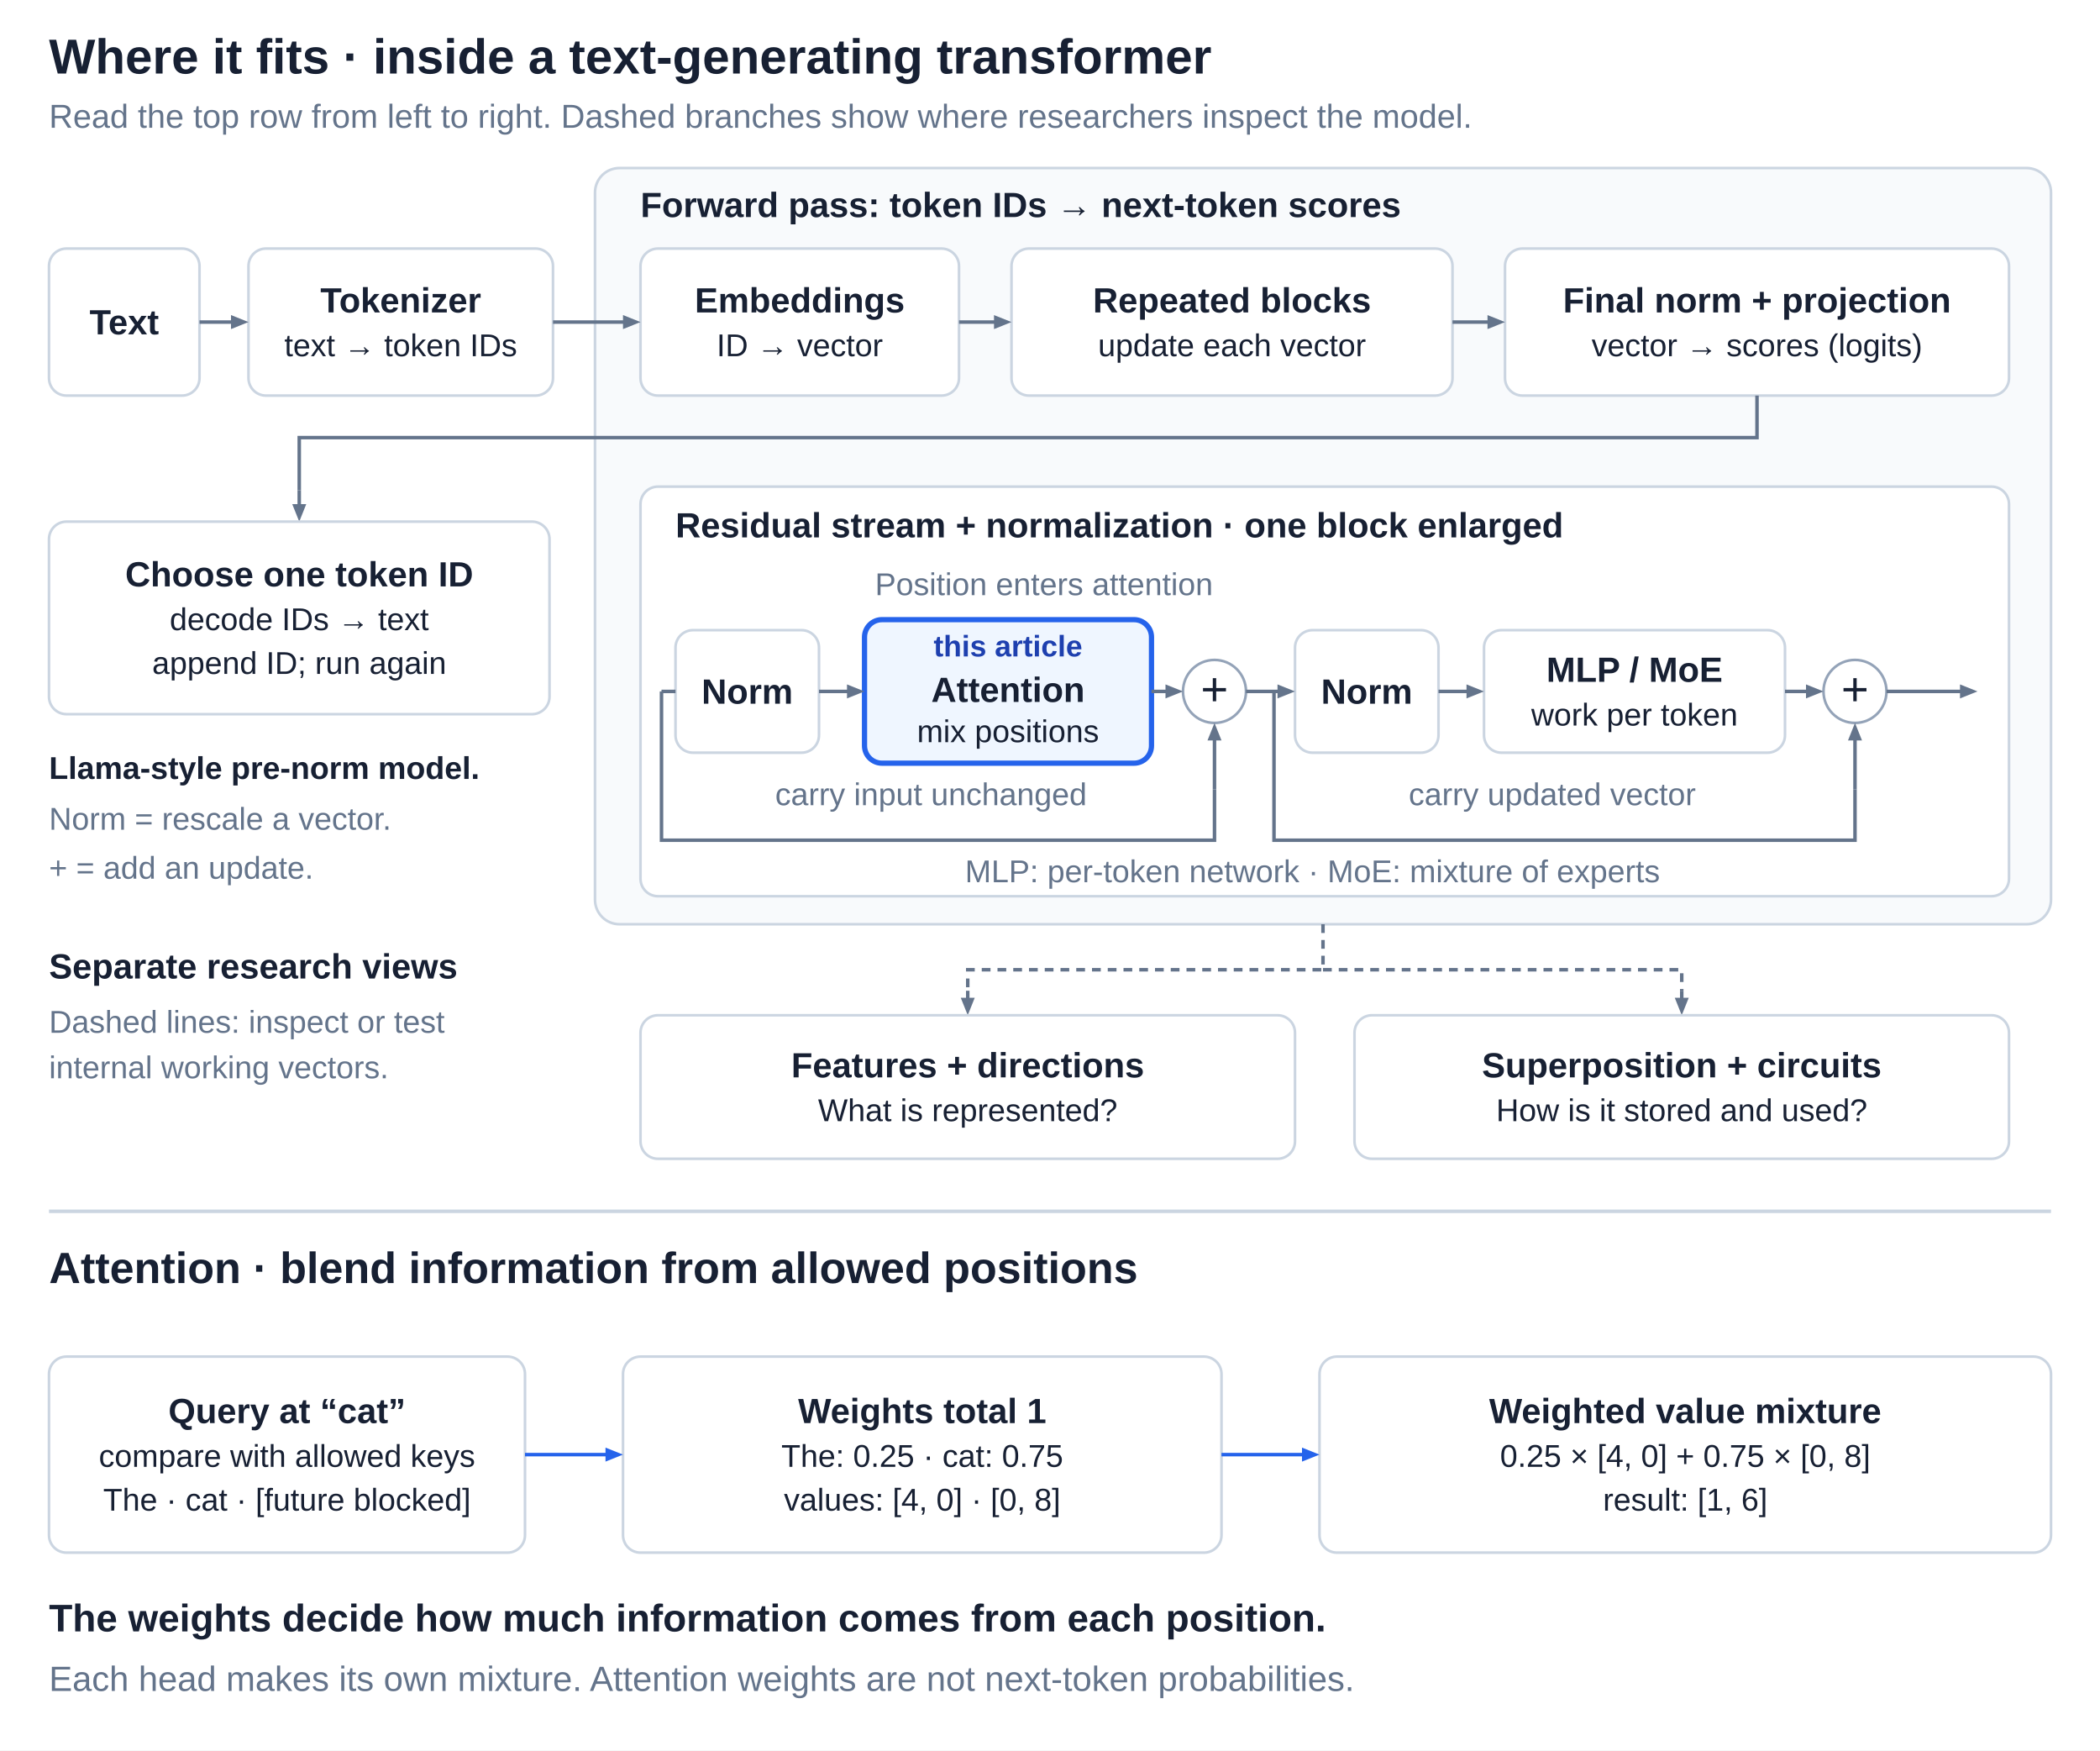
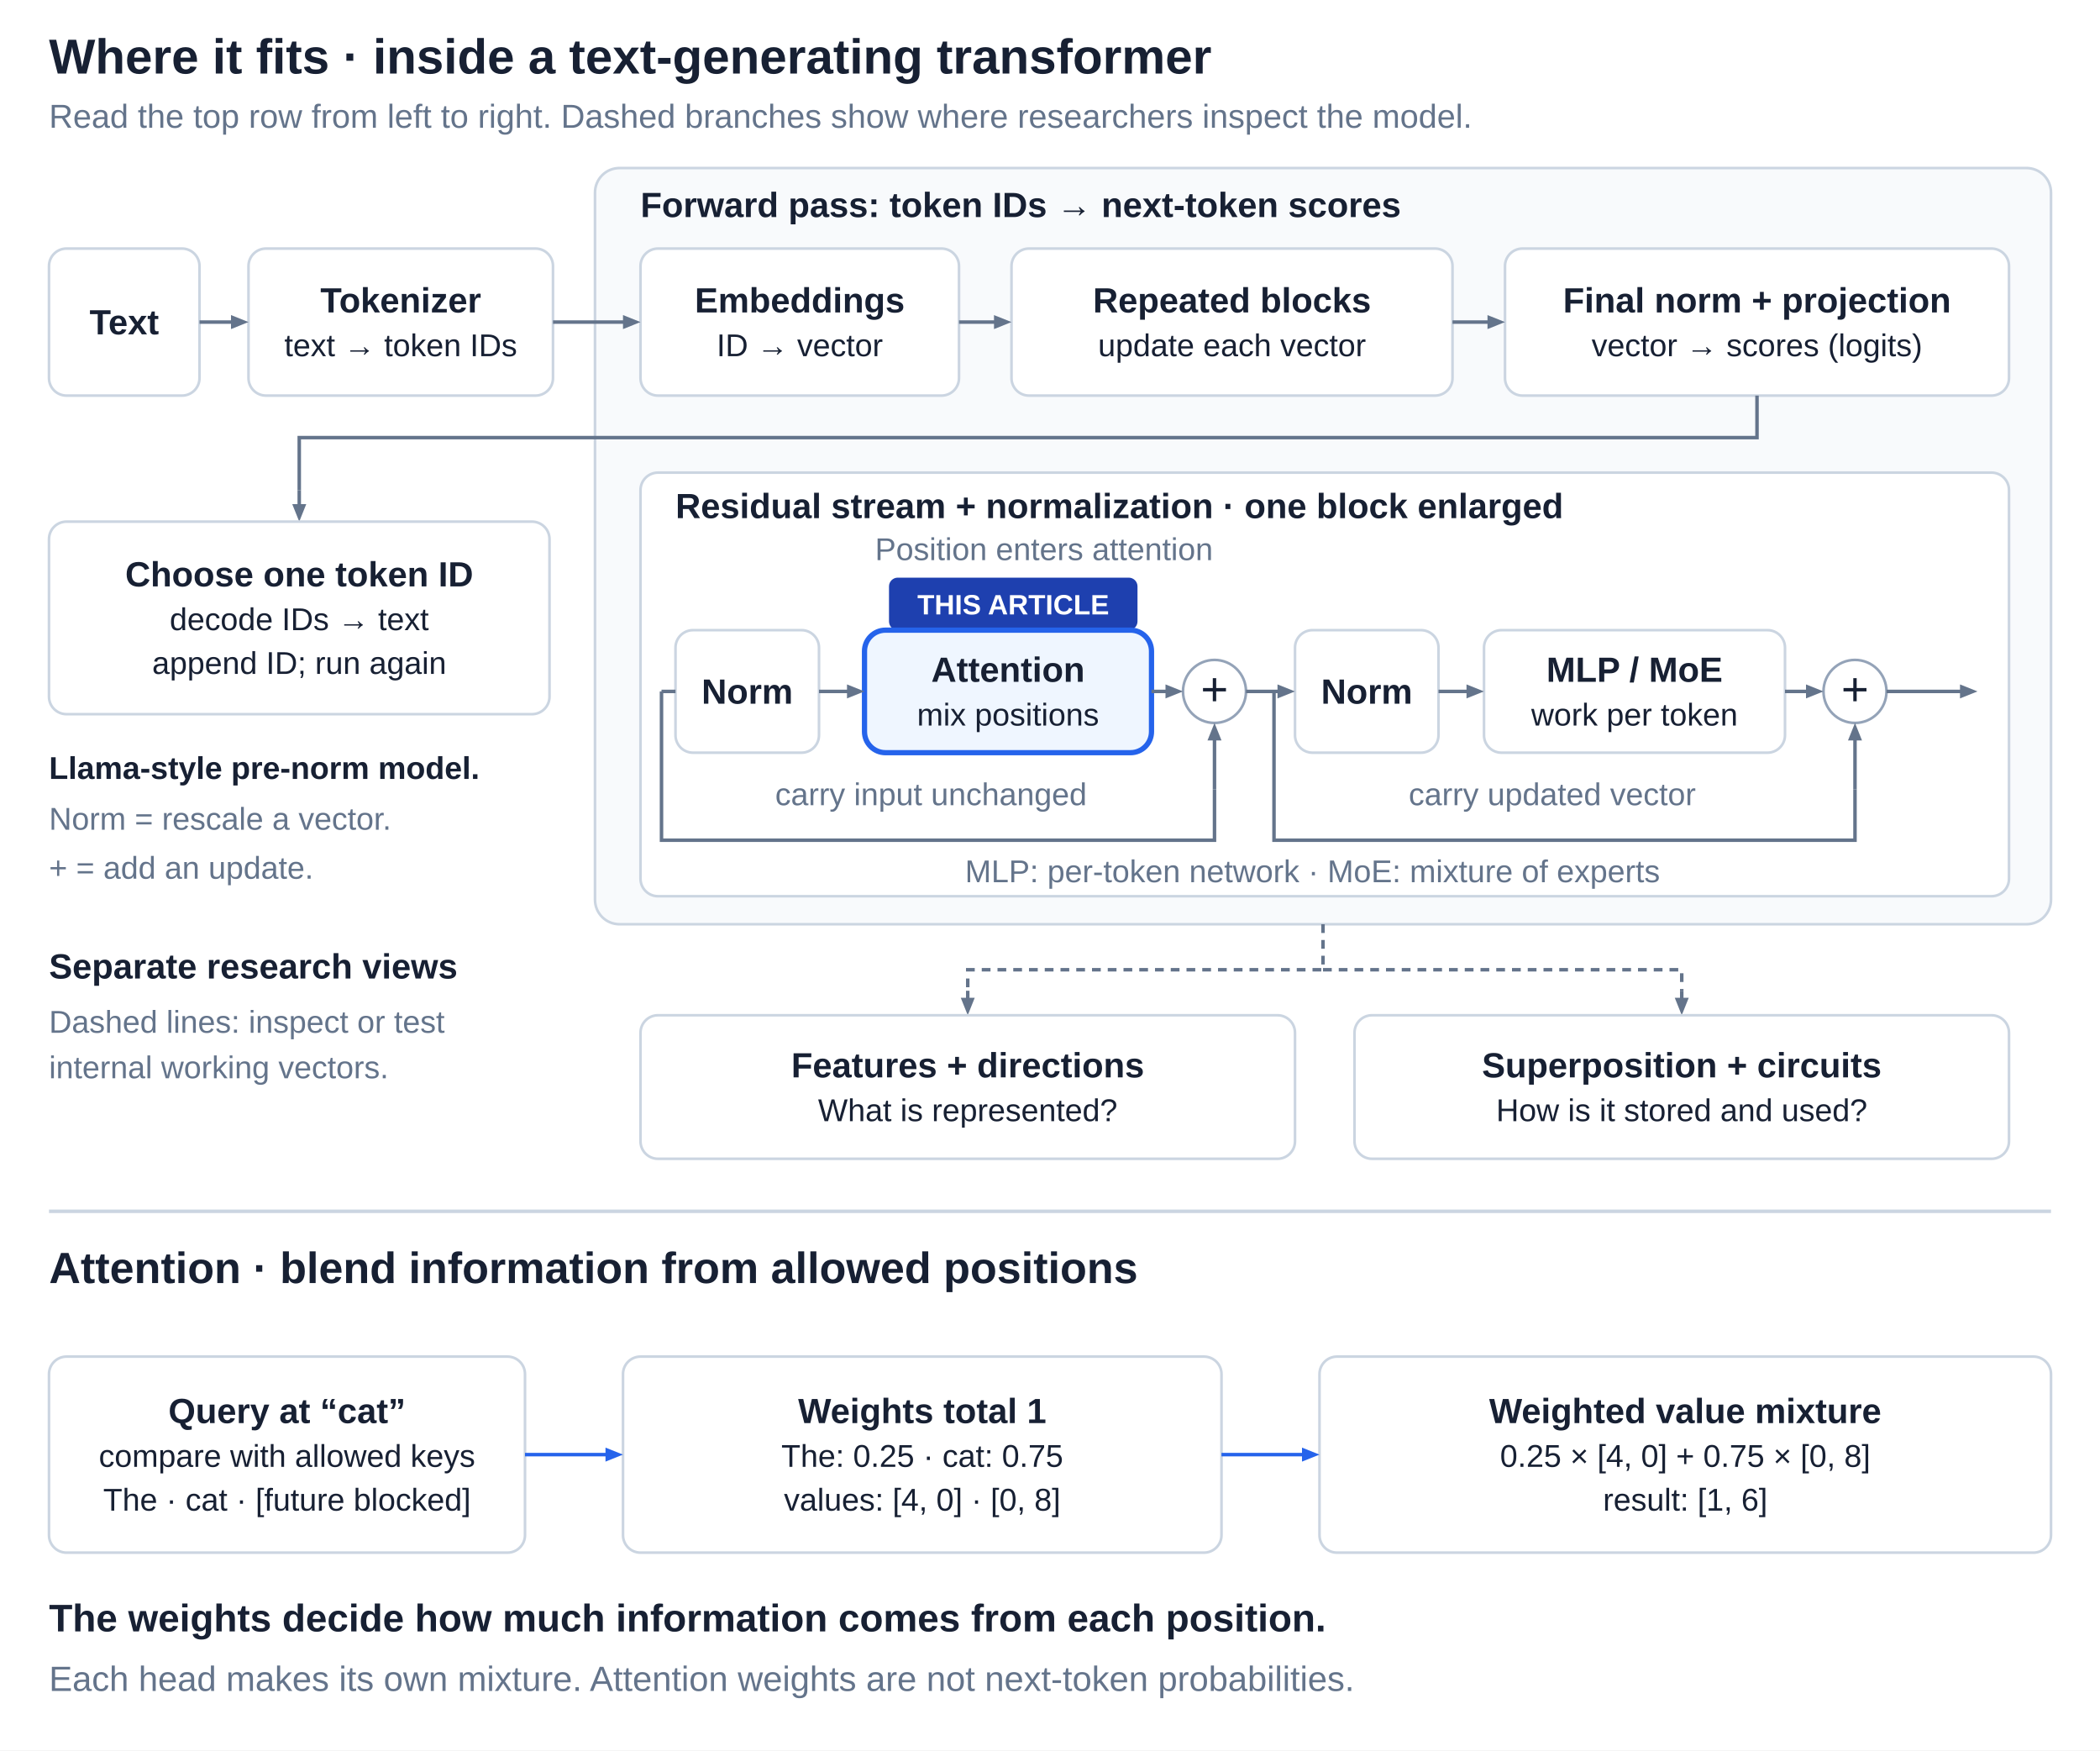
<svg xmlns="http://www.w3.org/2000/svg" width="1500" height="1250" viewBox="0 0 1200 1000" role="img" aria-labelledby="title desc">
  <defs>
    <style>text {font-family: Arial, Helvetica, sans-serif;}</style>
  </defs>
  <rect width="1200" height="1000" fill="#fff" />
  <g id="shared-flow">
    <text x="28" y="42" font-size="28" font-weight="700" fill="#172033" text-anchor="start">Where it fits · inside a text-generating transformer</text>
    <text x="28" y="73" font-size="19" font-weight="400" fill="#64748b" text-anchor="start">Read the top row from left to right. Dashed branches show where researchers inspect the model.</text>
    <rect x="340" y="96" width="832" height="432" rx="14" fill="#f8fafc" stroke="#cbd5e1" stroke-width="1.5" id="forward-pass-region" />
    <text x="366" y="124" font-size="20" font-weight="700" fill="#172033" text-anchor="start">Forward pass: token IDs → next-token scores</text>
    <rect x="28" y="142" width="86" height="84" rx="10" fill="#fff" stroke="#cbd5e1" stroke-width="1.5" />
    <text x="71.0" y="191.0" font-size="20" font-weight="700" fill="#172033" text-anchor="middle">Text</text>
    <rect x="142" y="142" width="174" height="84" rx="10" fill="#fff" stroke="#cbd5e1" stroke-width="1.5" id="tokenizer-region" />
    <text x="229.0" y="178.5" font-size="20" font-weight="700" fill="#172033" text-anchor="middle">Tokenizer</text>
    <text x="229.0" y="203.5" font-size="18" font-weight="400" fill="#172033" text-anchor="middle">text → token IDs</text>
    <rect x="366" y="142" width="182" height="84" rx="10" fill="#fff" stroke="#cbd5e1" stroke-width="1.5" id="embedding-region" />
    <text x="457.0" y="178.5" font-size="20" font-weight="700" fill="#172033" text-anchor="middle">Embeddings</text>
    <text x="457.0" y="203.5" font-size="18" font-weight="400" fill="#172033" text-anchor="middle">ID → vector</text>
    <rect x="578" y="142" width="252" height="84" rx="10" fill="#fff" stroke="#cbd5e1" stroke-width="1.5" />
    <text x="704.0" y="178.5" font-size="20" font-weight="700" fill="#172033" text-anchor="middle">Repeated blocks</text>
    <text x="704.0" y="203.5" font-size="18" font-weight="400" fill="#172033" text-anchor="middle">update each vector</text>
    <rect x="860" y="142" width="288" height="84" rx="10" fill="#fff" stroke="#cbd5e1" stroke-width="1.5" />
    <text x="1004.0" y="178.5" font-size="20" font-weight="700" fill="#172033" text-anchor="middle">Final norm + projection</text>
    <text x="1004.0" y="203.5" font-size="18" font-weight="400" fill="#172033" text-anchor="middle">vector → scores (logits)</text>
    <path data-connector="true" d="M114 184 L133.0 184.0" fill="none" stroke="#64748b" stroke-width="2" />
    <polygon points="142,184 132.0,188.0 132.0,180.0" fill="#64748b" />
    <path data-connector="true" d="M316 184 L357.0 184.0" fill="none" stroke="#64748b" stroke-width="2" />
    <polygon points="366,184 356.0,188.0 356.0,180.0" fill="#64748b" />
    <path data-connector="true" d="M548 184 L569.0 184.0" fill="none" stroke="#64748b" stroke-width="2" />
    <polygon points="578,184 568.0,188.0 568.0,180.0" fill="#64748b" />
    <path data-connector="true" d="M830 184 L851.0 184.0" fill="none" stroke="#64748b" stroke-width="2" />
    <polygon points="860,184 850.0,188.0 850.0,180.0" fill="#64748b" />
    <path data-connector="true" d="M1004 226 V250 H171 V280" fill="none" stroke="#64748b" stroke-width="2" />
    <path data-connector="true" d="M171 280 L171.0 289.0" fill="none" stroke="#64748b" stroke-width="2" />
    <polygon points="171,298 167.0,288.0 175.0,288.0" fill="#64748b" />
    <rect x="28" y="298" width="286" height="110" rx="10" fill="#fff" stroke="#cbd5e1" stroke-width="1.5" />
    <text x="171.0" y="335.0" font-size="20" font-weight="700" fill="#172033" text-anchor="middle">Choose one token ID</text>
    <text x="171.0" y="360.0" font-size="18" font-weight="400" fill="#172033" text-anchor="middle">decode IDs → text</text>
    <text x="171.0" y="385.0" font-size="18" font-weight="400" fill="#172033" text-anchor="middle">append ID; run again</text>
    <text x="28" y="445" font-size="18" font-weight="700" fill="#172033" text-anchor="start">Llama-style pre-norm model.</text>
    <text x="28" y="474" font-size="18" font-weight="400" fill="#64748b" text-anchor="start">Norm = rescale a vector.</text>
    <text x="28" y="502" font-size="18" font-weight="400" fill="#64748b" text-anchor="start">+ = add an update.</text>
-     <rect x="366" y="278" width="782" height="234" rx="10" fill="#fff" stroke="#cbd5e1" stroke-width="1.5" id="residual-region" />
-     <text x="386" y="307" font-size="20" font-weight="700" fill="#172033" text-anchor="start">Residual stream + normalization · one block enlarged</text>
-     <text x="500" y="340" font-size="18" font-weight="400" fill="#64748b" text-anchor="start">Position enters attention</text>
+     <rect x="366" y="270" width="782" height="242" rx="10" fill="#fff" stroke="#cbd5e1" stroke-width="1.5" id="residual-region" />
+     <text x="386" y="296" font-size="20" font-weight="700" fill="#172033" text-anchor="start">Residual stream + normalization · one block enlarged</text>
+     <text x="500" y="320" font-size="18" font-weight="400" fill="#64748b" text-anchor="start">Position enters attention</text>
    <rect x="386" y="360" width="82" height="70" rx="10" fill="#fff" stroke="#cbd5e1" stroke-width="1.5" />
    <text x="427.0" y="402.0" font-size="20" font-weight="700" fill="#172033" text-anchor="middle">Norm</text>
-     <rect x="494" y="354" width="164" height="82" rx="10" fill="#eff6ff" stroke="#2563eb" stroke-width="3" data-focus="true" id="attention-region" />
-     <text x="576" y="375" font-size="17" font-weight="700" fill="#1e40af" text-anchor="middle">this article</text>
-     <text x="576.0" y="401" font-size="20" font-weight="700" fill="#172033" text-anchor="middle">Attention</text>
-     <text x="576.0" y="424" font-size="18" font-weight="400" fill="#172033" text-anchor="middle">mix positions</text>
+     <rect x="508" y="330" width="142" height="30" rx="5" fill="#1e40af" />
+     <text x="579" y="351" font-size="16" font-weight="700" text-anchor="middle" fill="#ffffff">THIS ARTICLE</text>
+     <rect x="494" y="360" width="164" height="70" rx="12" fill="#eff6ff" stroke="#2563eb" stroke-width="3" data-focus="true" id="attention-region" />
+     <text x="576.0" y="389.5" font-size="20" font-weight="700" fill="#172033" text-anchor="middle">Attention</text>
+     <text x="576.0" y="414.5" font-size="18" font-weight="400" fill="#172033" text-anchor="middle">mix positions</text>
    <rect x="740" y="360" width="82" height="70" rx="10" fill="#fff" stroke="#cbd5e1" stroke-width="1.5" />
    <text x="781.0" y="402.0" font-size="20" font-weight="700" fill="#172033" text-anchor="middle">Norm</text>
    <rect x="848" y="360" width="172" height="70" rx="10" fill="#fff" stroke="#cbd5e1" stroke-width="1.5" id="mlp-region" />
    <text x="934.0" y="389.5" font-size="20" font-weight="700" fill="#172033" text-anchor="middle">MLP / MoE</text>
    <text x="934.0" y="414.5" font-size="18" font-weight="400" fill="#172033" text-anchor="middle">work per token</text>
    <circle cx="694" cy="395" r="18" fill="#fff" stroke="#94a3b8" stroke-width="1.5" />
    <text x="694" y="403" font-size="27" font-weight="400" fill="#172033" text-anchor="middle">+</text>
    <circle cx="1060" cy="395" r="18" fill="#fff" stroke="#94a3b8" stroke-width="1.5" />
    <text x="1060" y="403" font-size="27" font-weight="400" fill="#172033" text-anchor="middle">+</text>
    <path data-connector="true" d="M468 395 L485.0 395.0" fill="none" stroke="#64748b" stroke-width="2" />
    <polygon points="494,395 484.0,399.0 484.0,391.0" fill="#64748b" />
    <path data-connector="true" d="M658 395 L667.0 395.0" fill="none" stroke="#64748b" stroke-width="2" />
    <polygon points="676,395 666.0,399.0 666.0,391.0" fill="#64748b" />
    <path data-connector="true" d="M712 395 L731.0 395.0" fill="none" stroke="#64748b" stroke-width="2" />
    <polygon points="740,395 730.0,399.0 730.0,391.0" fill="#64748b" />
    <path data-connector="true" d="M822 395 L839.0 395.0" fill="none" stroke="#64748b" stroke-width="2" />
    <polygon points="848,395 838.0,399.0 838.0,391.0" fill="#64748b" />
    <path data-connector="true" d="M1020 395 L1033.0 395.0" fill="none" stroke="#64748b" stroke-width="2" />
    <polygon points="1042,395 1032.0,399.0 1032.0,391.0" fill="#64748b" />
    <path data-connector="true" d="M1078 395 L1121.0 395.0" fill="none" stroke="#64748b" stroke-width="2" />
    <polygon points="1130,395 1120.0,399.0 1120.0,391.0" fill="#64748b" />
    <path data-connector="true" d="M378 395 H386 M378 395 V480 H694 V451" fill="none" stroke="#64748b" stroke-width="2" />
    <path data-connector="true" d="M694 451 L694.0 422.0" fill="none" stroke="#64748b" stroke-width="2" />
    <polygon points="694,413 698.0,423.0 690.0,423.0" fill="#64748b" />
    <path data-connector="true" d="M728 395 V480 H1060 V451" fill="none" stroke="#64748b" stroke-width="2" />
    <path data-connector="true" d="M1060 451 L1060.0 422.0" fill="none" stroke="#64748b" stroke-width="2" />
    <polygon points="1060,413 1064.0,423.0 1056.0,423.0" fill="#64748b" />
    <text x="532" y="460" font-size="18" font-weight="400" fill="#64748b" text-anchor="middle">carry input unchanged</text>
    <text x="887" y="460" font-size="18" font-weight="400" fill="#64748b" text-anchor="middle">carry updated vector</text>
    <text x="750" y="504" font-size="18" font-weight="400" fill="#64748b" text-anchor="middle">MLP: per-token network · MoE: mixture of experts</text>
    <path data-connector="true" d="M756 528 V554 H553 V566" fill="none" stroke="#64748b" stroke-width="2" stroke-dasharray="5 4" />
    <path data-connector="true" d="M553 566 L553.0 571.0" fill="none" stroke="#64748b" stroke-width="2" stroke-dasharray="5 4" />
    <polygon points="553,580 549.0,570.0 557.0,570.0" fill="#64748b" />
    <path data-connector="true" d="M756 554 H961 V566" fill="none" stroke="#64748b" stroke-width="2" stroke-dasharray="5 4" />
    <path data-connector="true" d="M961 566 L961.0 571.0" fill="none" stroke="#64748b" stroke-width="2" stroke-dasharray="5 4" />
    <polygon points="961,580 957.0,570.0 965.0,570.0" fill="#64748b" />
    <text x="28" y="559" font-size="20" font-weight="700" fill="#172033" text-anchor="start">Separate research views</text>
    <text x="28" y="590" font-size="18" font-weight="400" fill="#64748b" text-anchor="start">Dashed lines: inspect or test</text>
    <text x="28" y="616" font-size="18" font-weight="400" fill="#64748b" text-anchor="start">internal working vectors.</text>
    <rect x="366" y="580" width="374" height="82" rx="10" fill="#fff" stroke="#cbd5e1" stroke-width="1.5" id="feature-research-region" />
    <text x="553.0" y="615.5" font-size="20" font-weight="700" fill="#172033" text-anchor="middle">Features + directions</text>
    <text x="553.0" y="640.5" font-size="18" font-weight="400" fill="#172033" text-anchor="middle">What is represented?</text>
    <rect x="774" y="580" width="374" height="82" rx="10" fill="#fff" stroke="#cbd5e1" stroke-width="1.5" id="mechanism-research-region" />
    <text x="961.0" y="615.5" font-size="20" font-weight="700" fill="#172033" text-anchor="middle">Superposition + circuits</text>
    <text x="961.0" y="640.5" font-size="18" font-weight="400" fill="#172033" text-anchor="middle">How is it stored and used?</text>
  </g>
  <g id="topic-detail">
    <path data-connector="true" d="M28 692 H1172" fill="none" stroke="#cbd5e1" stroke-width="2" />
    <text x="28" y="733" font-size="25" font-weight="700" fill="#172033" text-anchor="start">Attention · blend information from allowed positions</text>
    <rect x="28" y="775" width="272" height="112" rx="10" fill="#fff" stroke="#cbd5e1" stroke-width="1.5" />
    <text x="164.0" y="813.0" font-size="20" font-weight="700" fill="#172033" text-anchor="middle">Query at “cat”</text>
    <text x="164.0" y="838.0" font-size="18" font-weight="400" fill="#172033" text-anchor="middle">compare with allowed keys</text>
    <text x="164.0" y="863.0" font-size="18" font-weight="400" fill="#172033" text-anchor="middle">The · cat · [future blocked]</text>
    <rect x="356" y="775" width="342" height="112" rx="10" fill="#fff" stroke="#cbd5e1" stroke-width="1.5" />
    <text x="527.0" y="813.0" font-size="20" font-weight="700" fill="#172033" text-anchor="middle">Weights total 1</text>
    <text x="527.0" y="838.0" font-size="18" font-weight="400" fill="#172033" text-anchor="middle">The: 0.25 · cat: 0.75</text>
    <text x="527.0" y="863.0" font-size="18" font-weight="400" fill="#172033" text-anchor="middle">values: [4, 0] · [0, 8]</text>
    <rect x="754" y="775" width="418" height="112" rx="10" fill="#fff" stroke="#cbd5e1" stroke-width="1.5" />
    <text x="963.0" y="813.0" font-size="20" font-weight="700" fill="#172033" text-anchor="middle">Weighted value mixture</text>
    <text x="963.0" y="838.0" font-size="18" font-weight="400" fill="#172033" text-anchor="middle">0.25 × [4, 0] + 0.75 × [0, 8]</text>
    <text x="963.0" y="863.0" font-size="18" font-weight="400" fill="#172033" text-anchor="middle">result: [1, 6]</text>
    <path data-connector="true" d="M300 831 L347.0 831.0" fill="none" stroke="#2563eb" stroke-width="2" />
    <polygon points="356,831 346.0,835.0 346.0,827.0" fill="#2563eb" />
    <path data-connector="true" d="M698 831 L745.0 831.0" fill="none" stroke="#2563eb" stroke-width="2" />
    <polygon points="754,831 744.0,835.0 744.0,827.0" fill="#2563eb" />
    <text x="28" y="932" font-size="22" font-weight="700" fill="#172033" text-anchor="start">The weights decide how much information comes from each position.</text>
    <text x="28" y="966" font-size="20" font-weight="400" fill="#64748b" text-anchor="start">Each head makes its own mixture. Attention weights are not next-token probabilities.</text>
  </g>
</svg>
